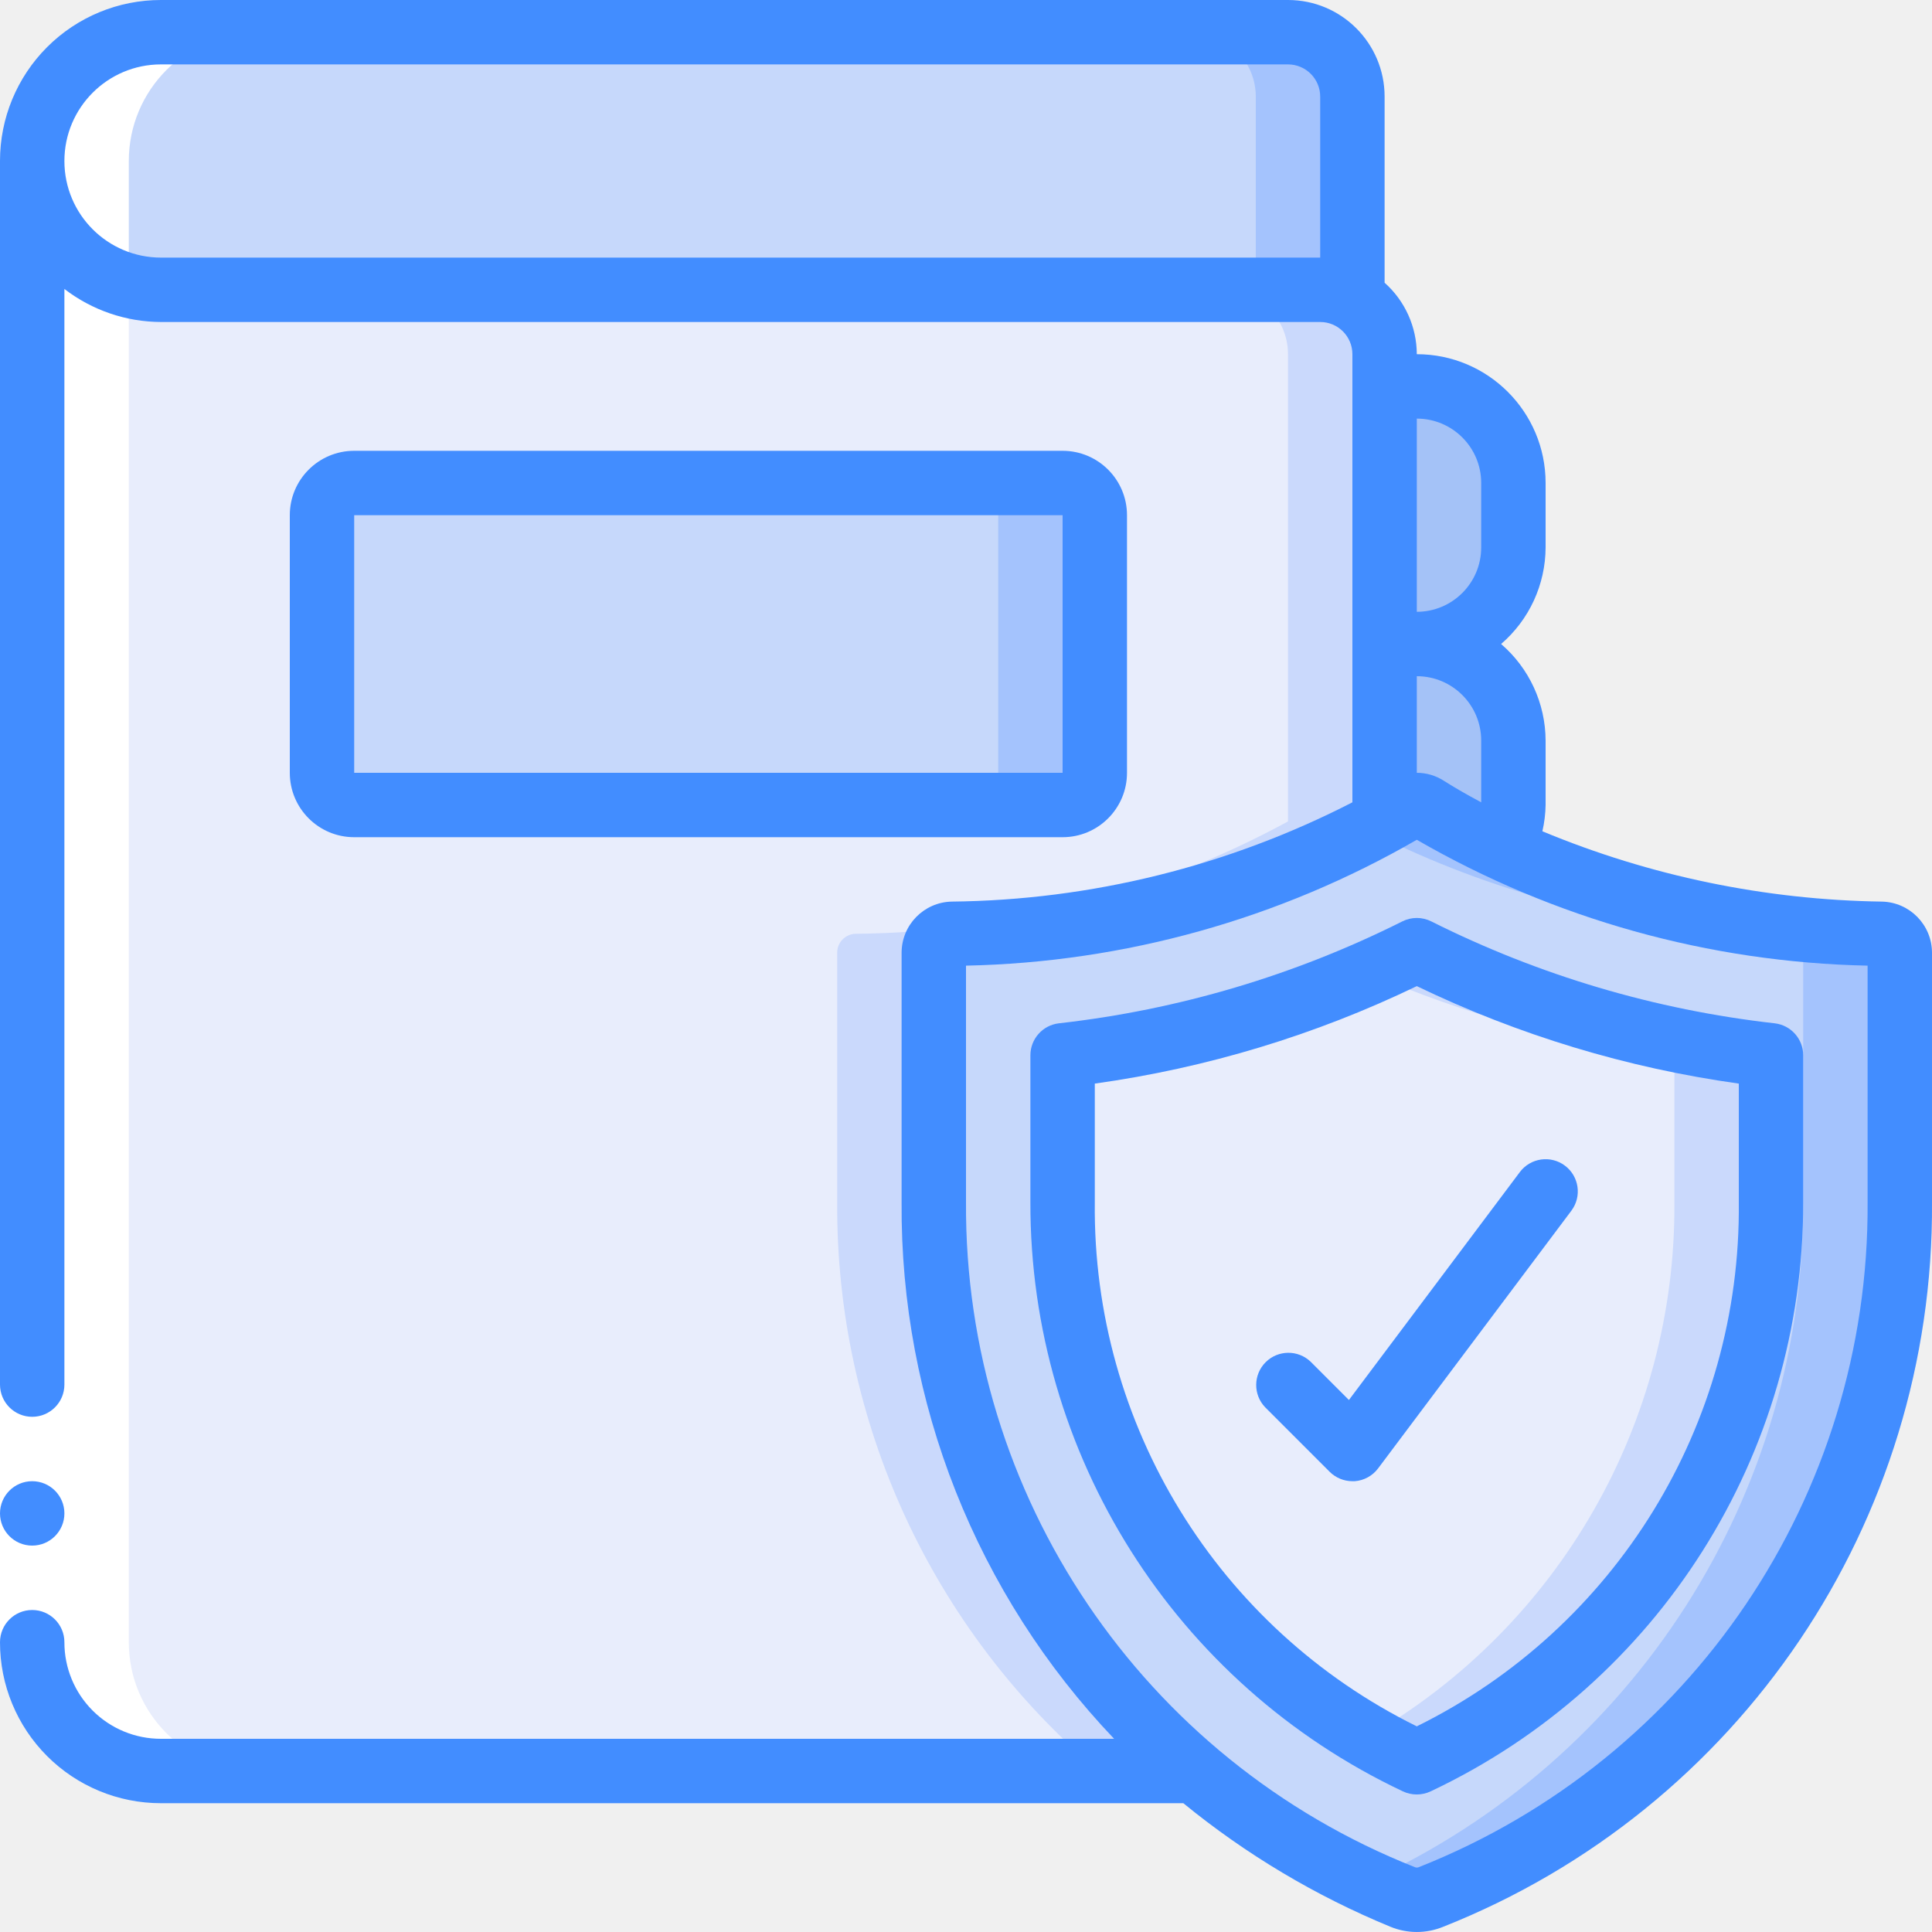
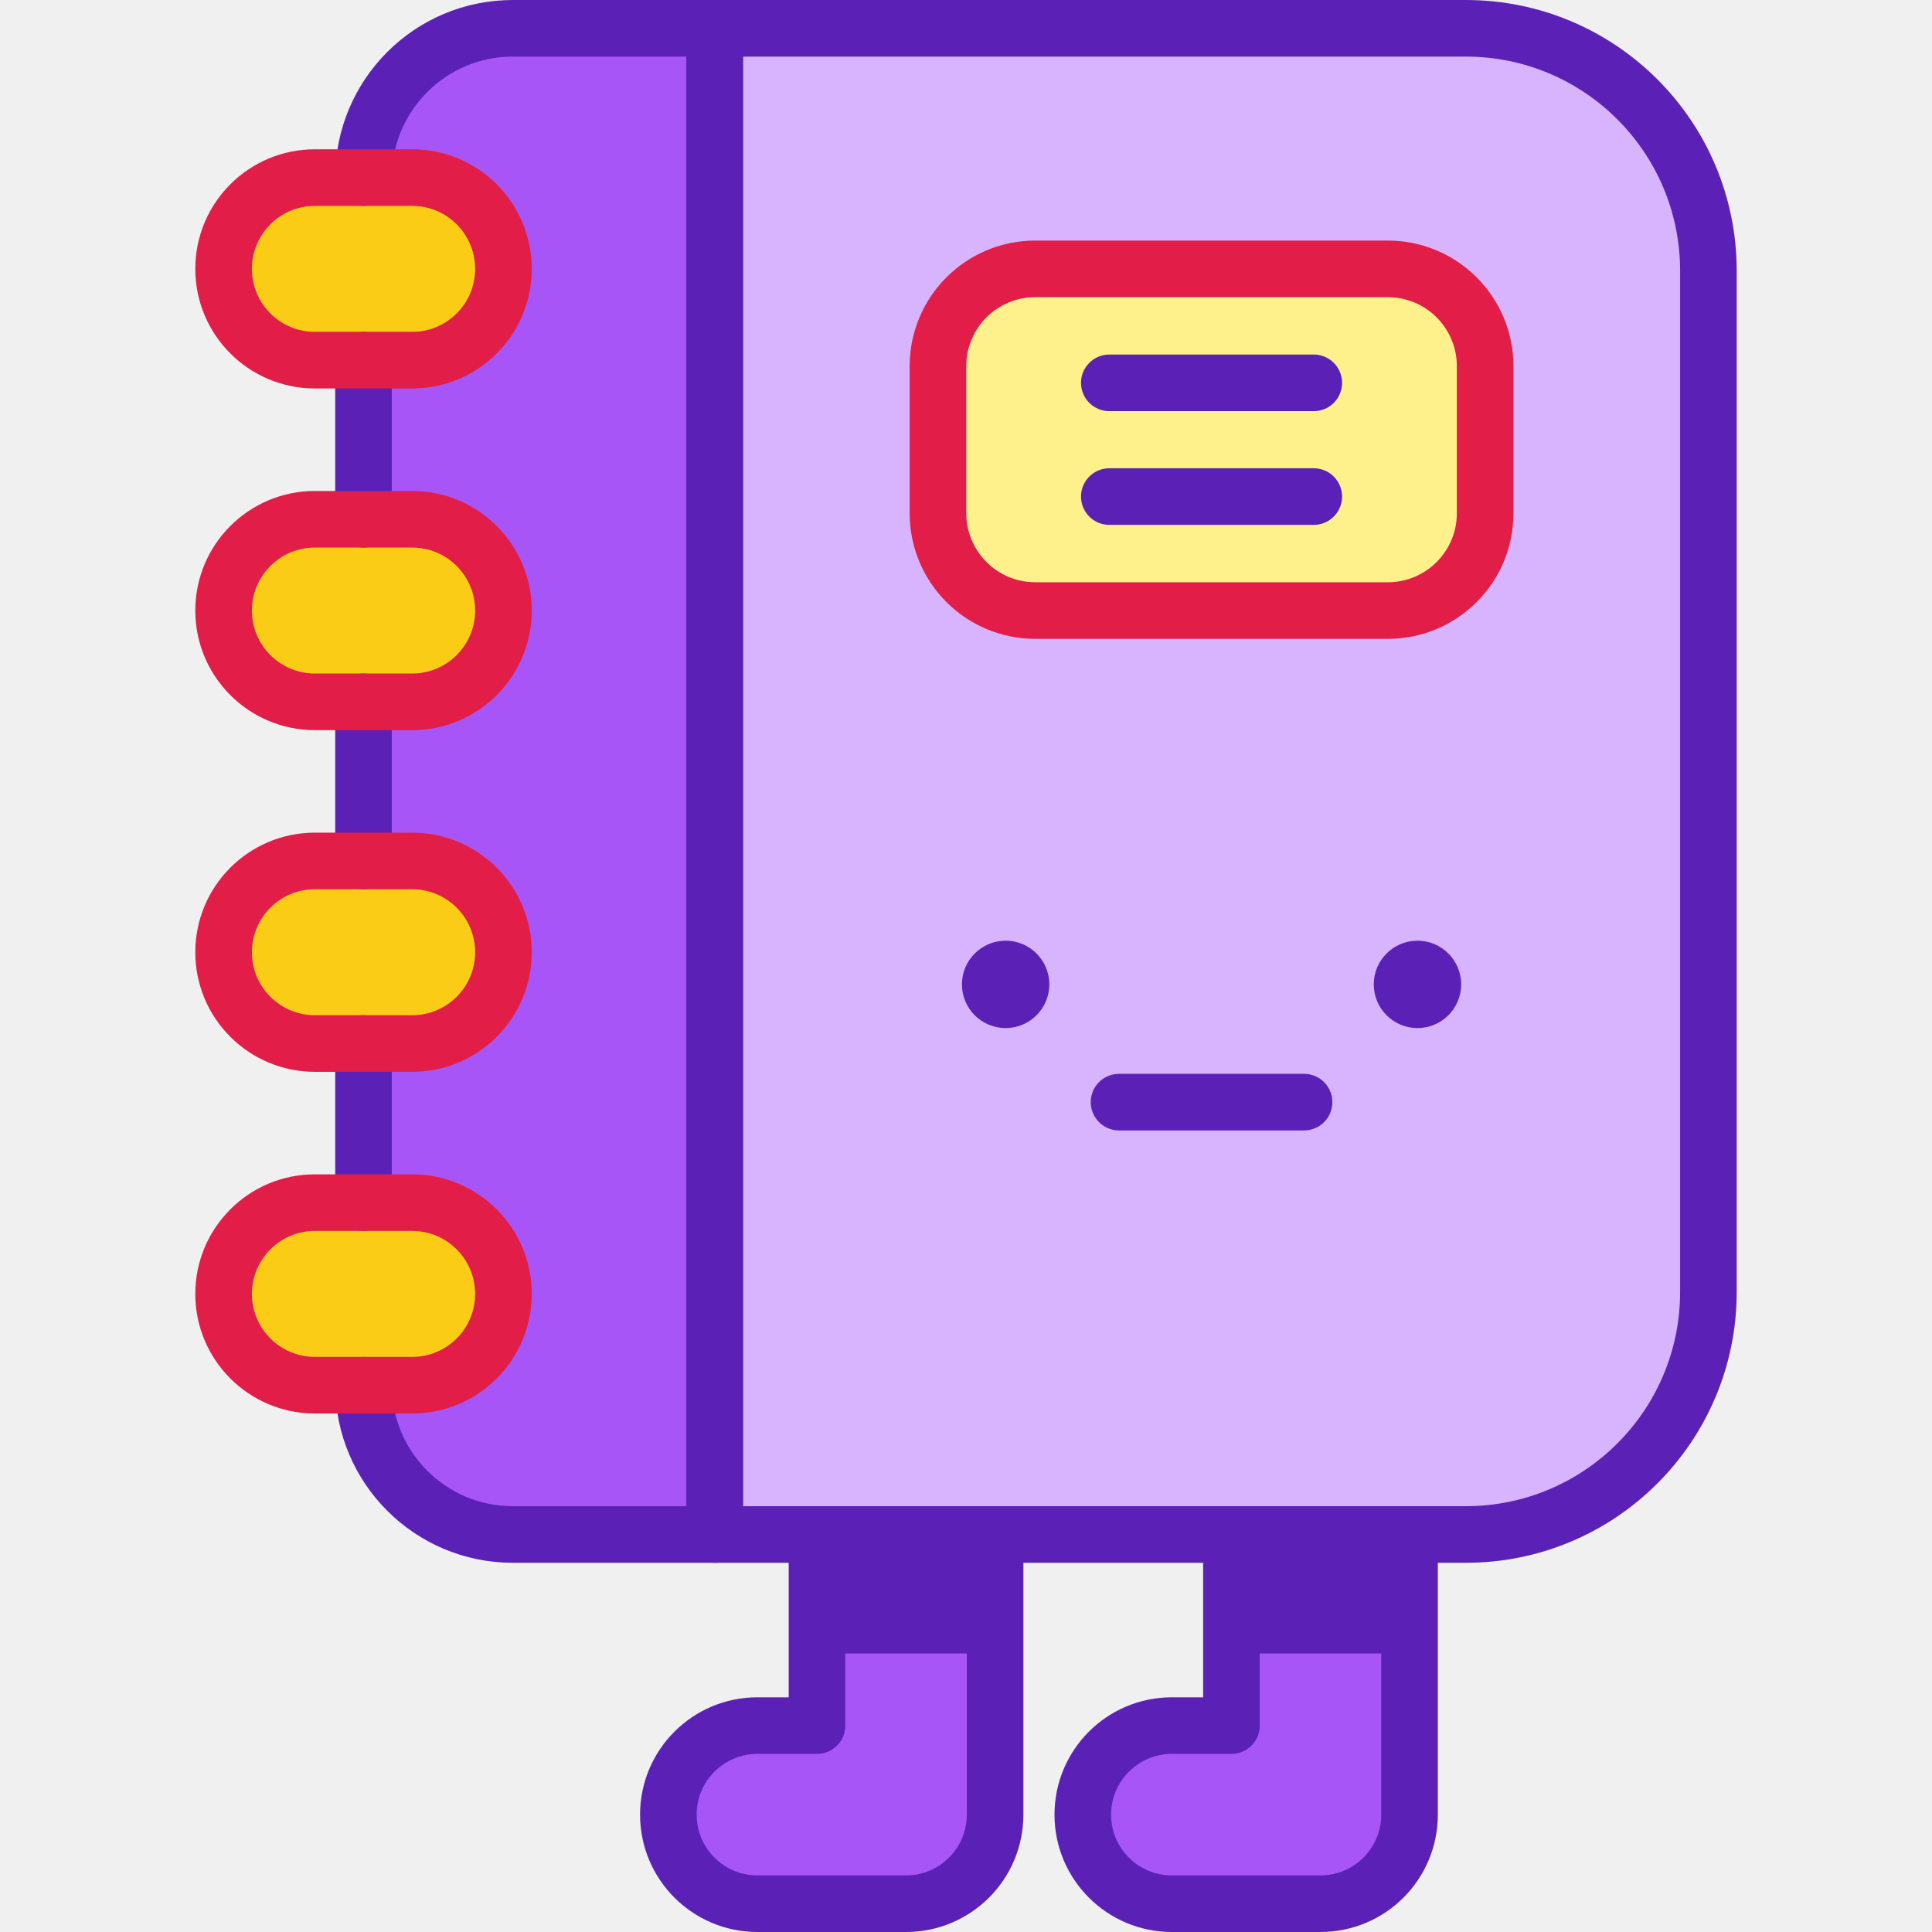
- <svg xmlns="http://www.w3.org/2000/svg" height="512" viewBox="0 0 60 60" width="512">
-   <g id="Icons">
-     <path d="m42 3v6.27a2 2 0 0 0 -1-.27h-36a4 4 0 1 1 0-8h35a2.006 2.006 0 0 1 2 2z" fill="#c6d8fb" />
-     <path d="m40 1h-3a2.006 2.006 0 0 1 2 2v6h2a2 2 0 0 1 1 .27v-6.27a2.006 2.006 0 0 0 -2-2z" fill="#a4c3fd" />
-     <path d="m43 11v14.51a28.651 28.651 0 0 1 -13.43 3.49.585.585 0 0 0 -.57.58v7.76a22.959 22.959 0 0 0 8.12 17.66h-32.12a3.995 3.995 0 0 1 -4-4v-46a4 4 0 0 0 4 4h36a2 2 0 0 1 2 2z" fill="#e8edfc" />
-     <path d="m29.57 29a28.651 28.651 0 0 0 13.43-3.49v-14.51a2 2 0 0 0 -2-2h-3a2 2 0 0 1 2 2v14.51a28.651 28.651 0 0 1 -13.43 3.49.585.585 0 0 0 -.57.58v7.76a22.959 22.959 0 0 0 8.12 17.66h3a22.959 22.959 0 0 1 -8.12-17.66v-7.76a.585.585 0 0 1 .57-.58z" fill="#cad9fc" />
-     <rect fill="#c6d8fb" height="10" rx="1" width="24" x="10" y="15" />
-     <path d="m33 15h-3a1 1 0 0 1 1 1v8a1 1 0 0 1 -1 1h3a1 1 0 0 0 1-1v-8a1 1 0 0 0 -1-1z" fill="#a4c3fd" />
-     <path d="m47 15v2a3 3 0 0 1 -3 3h-1v-8h1a3 3 0 0 1 3 3z" fill="#a4c2f7" />
-     <path d="m47 23v2a2.969 2.969 0 0 1 -.33 1.36 20.433 20.433 0 0 1 -2.37-1.27.545.545 0 0 0 -.6 0c-.17.11-.4.25-.7.42v-5.51h1a3 3 0 0 1 3 3z" fill="#a4c2f7" />
-     <path d="m59 29.58v7.76a23.137 23.137 0 0 1 -14.56 21.57 1.121 1.121 0 0 1 -.88 0 23.956 23.956 0 0 1 -6.44-3.91 22.959 22.959 0 0 1 -8.12-17.66v-7.76a.585.585 0 0 1 .57-.58 28.651 28.651 0 0 0 13.43-3.49c.3-.17.53-.31.7-.42a.545.545 0 0 1 .6 0 20.433 20.433 0 0 0 2.37 1.27 29.429 29.429 0 0 0 11.76 2.64.585.585 0 0 1 .57.58z" fill="#c6d8fb" />
-     <path d="m58.43 29a29.429 29.429 0 0 1 -11.76-2.64 20.433 20.433 0 0 1 -2.37-1.27.545.545 0 0 0 -.6 0c-.17.11-.4.25-.7.42-.147.084-.316.176-.494.271.339.179.717.371 1.164.579a29.429 29.429 0 0 0 11.76 2.64.585.585 0 0 1 .57.58v7.76a23.084 23.084 0 0 1 -13.5 21.087c.351.163.7.335 1.058.483a1.121 1.121 0 0 0 .88 0 23.137 23.137 0 0 0 14.562-21.57v-7.76a.585.585 0 0 0 -.57-.58z" fill="#a4c3fd" />
-     <path d="m44 54.729a19.054 19.054 0 0 1 -11-17.389v-4.567a32.8 32.8 0 0 0 11-3.265 32.8 32.8 0 0 0 11 3.265v4.567a19.055 19.055 0 0 1 -11 17.389z" fill="#e8edfc" />
-     <path d="m44 29.508c-.436.222-.948.461-1.5.7a33.114 33.114 0 0 0 9.5 2.565v4.567a18.989 18.989 0 0 1 -9.5 16.581c.486.286.983.56 1.5.808a19.055 19.055 0 0 0 11-17.389v-4.567a32.8 32.8 0 0 1 -11-3.265z" fill="#cad9fc" />
-   </g>
-   <g id="Icons_copy_2" data-name="Icons copy 2">
-     <path d="m5 55h3a4 4 0 0 1 -4-4v-46a4 4 0 0 1 4-4h-3a4 4 0 0 0 -4 4v46a4 4 0 0 0 4 4z" fill="#fff" />
-   </g>
-   <g id="Icons_copy" data-name="Icons copy">
-     <path d="m0 43h2v8h-2z" fill="#fff" />
-     <g fill="#428dff">
-       <circle cx="1" cy="47" r="1" />
-       <path d="m33 26a2 2 0 0 0 2-2v-8a2 2 0 0 0 -2-2h-22a2 2 0 0 0 -2 2v8a2 2 0 0 0 2 2zm-22-10h22v8h-22z" />
-       <path d="m58.447 28a28.532 28.532 0 0 1 -10.547-2.184 3.9 3.9 0 0 0 .1-.816v-2a3.974 3.974 0 0 0 -1.382-3 3.974 3.974 0 0 0 1.382-3v-2a4 4 0 0 0 -4-4 2.985 2.985 0 0 0 -1-2.22v-5.78a3 3 0 0 0 -3-3h-35a4.995 4.995 0 0 0 -5 5v38a1 1 0 0 0 2 0v-34.026a4.948 4.948 0 0 0 3 1.026h36a1 1 0 0 1 1 1v13.917a27.865 27.865 0 0 1 -12.447 3.083 1.591 1.591 0 0 0 -1.553 1.584v7.756a23.9 23.9 0 0 0 6.6 16.66h-29.6a2.994 2.994 0 0 1 -3-3 1 1 0 0 0 -2 0 4.995 4.995 0 0 0 5 5h31.749a25.472 25.472 0 0 0 6.436 3.839 2.155 2.155 0 0 0 1.632 0 24.033 24.033 0 0 0 15.183-22.499v-7.756a1.591 1.591 0 0 0 -1.553-1.584zm-12.447-5v1.917c-.515-.274-.908-.509-1.164-.672a1.548 1.548 0 0 0 -.836-.245v-3a2 2 0 0 1 2 2zm0-8v2a2 2 0 0 1 -2 2v-6a2 2 0 0 1 2 2zm-41-7a3 3 0 1 1 0-6h35a1 1 0 0 1 1 1v5zm53 29.34a22.065 22.065 0 0 1 -13.944 20.649.16.16 0 0 1 -.11 0 22.066 22.066 0 0 1 -13.946-20.649v-7.351a29.205 29.205 0 0 0 14-3.909 29.2 29.2 0 0 0 14 3.909z" />
-       <path d="m43.546 28.617a31.721 31.721 0 0 1 -10.662 3.163 1 1 0 0 0 -.884.993v4.567a20.175 20.175 0 0 0 11.565 18.291 1.01 1.01 0 0 0 .868 0 20.183 20.183 0 0 0 11.567-18.291v-4.567a1 1 0 0 0 -.884-.993 31.721 31.721 0 0 1 -10.662-3.163 1 1 0 0 0 -.908 0zm10.454 5.035v3.688a17.941 17.941 0 0 1 -10 16.273 17.935 17.935 0 0 1 -10-16.273v-3.688a33.725 33.725 0 0 0 10-3.027 33.765 33.765 0 0 0 10 3.027z" />
-       <path d="m40.707 42.293a1 1 0 0 0 -1.414 1.414l2 2a1 1 0 0 0 .707.293h.071a1 1 0 0 0 .729-.4l6-8a1 1 0 1 0 -1.6-1.2l-5.308 7.078z" />
+ <svg xmlns="http://www.w3.org/2000/svg" version="1.1" width="512" height="512" x="0" y="0" viewBox="0 0 682.667 682.667" style="enable-background:new 0 0 512 512" xml:space="preserve" class="">
+   <g>
+     <defs>
+       <clipPath id="a" clipPathUnits="userSpaceOnUse">
+         <path d="M0 512h512V0H0Z" fill="#000000" opacity="1" data-original="#000000" class="" />
+       </clipPath>
+     </defs>
+     <g clip-path="url(#a)" transform="matrix(1.33333 0 0 -1.33333 0 682.667)">
+       <path d="M0 0v-74.247c0-13.032-10.566-23.598-23.6-23.598h-39.391c-13.033 0-23.599 10.566-23.599 23.598 0 13.034 10.566 23.6 23.599 23.6h15.793V0Z" style="fill-opacity:1;fill-rule:nonzero;stroke:none" transform="translate(373.543 105.345)" fill="#a855f7" data-original="#88f8d8" class="" opacity="1" />
+       <path d="M0 0v-74.247c0-13.032-10.566-23.598-23.599-23.598h-39.392c-13.033 0-23.598 10.566-23.598 23.598 0 13.034 10.565 23.6 23.598 23.6h15.793V0Z" style="fill-opacity:1;fill-rule:nonzero;stroke:none" transform="translate(263.712 105.345)" fill="#a855f7" data-original="#88f8d8" class="" opacity="1" />
+       <path d="M0 0v-74.247c0-13.032-10.566-23.598-23.6-23.598h-39.391c-13.033 0-23.599 10.566-23.599 23.598 0 13.034 10.566 23.6 23.599 23.6h15.793V0" style="stroke-width:15;stroke-linecap:round;stroke-linejoin:round;stroke-miterlimit:10;stroke-dasharray:none;stroke-opacity:1" transform="translate(373.543 105.345)" fill="none" stroke="#5b21b6" stroke-width="15" stroke-linecap="round" stroke-linejoin="round" stroke-miterlimit="10" stroke-dasharray="none" stroke-opacity="" data-original="#007ea8" opacity="1" class="" />
+       <path d="M0 0v-74.247c0-13.032-10.566-23.598-23.599-23.598h-39.392c-13.033 0-23.598 10.566-23.598 23.598 0 13.034 10.565 23.6 23.598 23.6h15.793V0" style="stroke-width:15;stroke-linecap:round;stroke-linejoin:round;stroke-miterlimit:10;stroke-dasharray:none;stroke-opacity:1" transform="translate(263.712 105.345)" fill="none" stroke="#5b21b6" stroke-width="15" stroke-linecap="round" stroke-linejoin="round" stroke-miterlimit="10" stroke-dasharray="none" stroke-opacity="" data-original="#007ea8" opacity="1" class="" />
+       <path d="M263.712 73.811h-47.198v31.535h47.198zM373.543 73.811h-47.198v31.535h47.198z" style="fill-opacity:1;fill-rule:nonzero;stroke:none" fill="#5b21b6" data-original="#007ea8" class="" opacity="1" />
+       <path d="M0 0v-270.587c0-35.502-28.782-64.284-64.284-64.284h-199.06V64.284h199.06C-28.782 64.284 0 35.502 0 0" style="fill-opacity:1;fill-rule:nonzero;stroke:none" transform="translate(452.746 440.216)" fill="#d8b4fe" data-original="#a4bcff" class="" opacity="1" />
+       <path d="M0 0h-25.78c-13.361 0-24.192-10.831-24.192-24.192s10.831-24.192 24.192-24.192H0c13.361 0 24.192 10.831 24.192 24.192S13.361 0 0 0" style="fill-opacity:1;fill-rule:nonzero;stroke:none" transform="translate(109.227 464.939)" fill="#facc15" data-original="#ffd600" class="" opacity="1" />
+       <path d="M0 0h-25.78c-13.361 0-24.192-10.831-24.192-24.192s10.831-24.193 24.192-24.193H0c13.361 0 24.192 10.832 24.192 24.193S13.361 0 0 0" style="fill-opacity:1;fill-rule:nonzero;stroke:none" transform="translate(109.227 374.39)" fill="#facc15" data-original="#ffd600" class="" opacity="1" />
+       <path d="M0 0h-25.78c-13.361 0-24.192-10.832-24.192-24.192 0-13.361 10.831-24.193 24.192-24.193H0c13.361 0 24.192 10.832 24.192 24.193C24.192-10.832 13.361 0 0 0" style="fill-opacity:1;fill-rule:nonzero;stroke:none" transform="translate(109.227 283.84)" fill="#facc15" data-original="#ffd600" class="" opacity="1" />
+       <path d="M0 0c-21.85 0-39.571-17.711-39.571-39.561h12.89c13.361 0 24.192-10.831 24.192-24.192S-13.32-87.945-26.681-87.945h-12.89v-42.165h12.89c13.361 0 24.192-10.831 24.192-24.193 0-13.361-10.831-24.192-24.192-24.192h-12.89v-42.165h12.89c13.361 0 24.192-10.831 24.192-24.192s-10.831-24.192-24.192-24.192h-12.89v-42.165h12.89c13.361 0 24.192-10.832 24.192-24.192 0-13.362-10.831-24.193-24.192-24.193h-12.89c0-21.85 17.721-39.561 39.571-39.561h53.494V0Z" style="fill-opacity:1;fill-rule:nonzero;stroke:none" transform="translate(135.908 504.5)" fill="#a855f7" data-original="#7181ff" class="" opacity="1" />
+       <path d="M0 0h-25.78c-13.361 0-24.192-10.832-24.192-24.192 0-13.362 10.831-24.193 24.192-24.193H0c13.361 0 24.192 10.831 24.192 24.193C24.192-10.832 13.361 0 0 0" style="fill-opacity:1;fill-rule:nonzero;stroke:none" transform="translate(109.227 193.291)" fill="#facc15" data-original="#ffd600" class="" opacity="1" />
+       <path d="M0 0h-93.448c-14.238 0-25.78-11.542-25.78-25.78v-38.989c0-14.238 11.542-25.78 25.78-25.78H0c14.238 0 25.78 11.542 25.78 25.78v38.989C25.78-11.542 14.238 0 0 0" style="fill-opacity:1;fill-rule:nonzero;stroke:none" transform="translate(367.798 440.747)" fill="#fef08a" data-original="#ffff6f" class="" opacity="1" />
+       <path d="M0 0c0-6.395-5.184-11.579-11.578-11.579-6.396 0-11.579 5.184-11.579 11.579 0 6.395 5.183 11.578 11.579 11.578C-5.184 11.578 0 6.395 0 0" style="fill-opacity:1;fill-rule:nonzero;stroke:none" transform="translate(387.223 251.13)" fill="#5b21b6" data-original="#2115c2" class="" opacity="1" />
+       <path d="M0 0h49.034" style="stroke-width:15;stroke-linecap:round;stroke-linejoin:round;stroke-miterlimit:10;stroke-dasharray:none;stroke-opacity:1" transform="translate(296.557 219.923)" fill="none" stroke="#5b21b6" stroke-width="15" stroke-linecap="round" stroke-linejoin="round" stroke-miterlimit="10" stroke-dasharray="none" stroke-opacity="" data-original="#2115c2" class="" opacity="1" />
+       <path d="M0 0c0-6.395 5.184-11.579 11.579-11.579 6.394 0 11.578 5.184 11.578 11.579 0 6.395-5.184 11.578-11.578 11.578C5.184 11.578 0 6.395 0 0" style="fill-opacity:1;fill-rule:nonzero;stroke:none" transform="translate(254.925 251.13)" fill="#5b21b6" data-original="#2115c2" class="" opacity="1" />
+       <path d="M0 0v-270.587c0-35.502-28.782-64.284-64.284-64.284h-199.06V64.284h199.06C-28.782 64.284 0 35.502 0 0Z" style="stroke-width:15;stroke-linecap:round;stroke-linejoin:round;stroke-miterlimit:10;stroke-dasharray:none;stroke-opacity:1" transform="translate(452.746 440.216)" fill="none" stroke="#5b21b6" stroke-width="15" stroke-linecap="round" stroke-linejoin="round" stroke-miterlimit="10" stroke-dasharray="none" stroke-opacity="" data-original="#2115c2" class="" opacity="1" />
+       <path d="M0 0c0-21.85 17.721-39.561 39.571-39.561h53.494v399.155H39.571C17.721 359.594 0 341.883 0 320.033" style="stroke-width:15;stroke-linecap:round;stroke-linejoin:round;stroke-miterlimit:10;stroke-dasharray:none;stroke-opacity:1" transform="translate(96.336 144.906)" fill="none" stroke="#5b21b6" stroke-width="15" stroke-linecap="round" stroke-linejoin="round" stroke-miterlimit="10" stroke-dasharray="none" stroke-opacity="" data-original="#2115c2" class="" opacity="1" />
+       <path d="M0 0v-42.165" style="stroke-width:15;stroke-linecap:round;stroke-linejoin:round;stroke-miterlimit:10;stroke-dasharray:none;stroke-opacity:1" transform="translate(96.336 235.456)" fill="none" stroke="#5b21b6" stroke-width="15" stroke-linecap="round" stroke-linejoin="round" stroke-miterlimit="10" stroke-dasharray="none" stroke-opacity="" data-original="#2115c2" class="" opacity="1" />
+       <path d="M0 0v-42.165" style="stroke-width:15;stroke-linecap:round;stroke-linejoin:round;stroke-miterlimit:10;stroke-dasharray:none;stroke-opacity:1" transform="translate(96.336 326.005)" fill="none" stroke="#5b21b6" stroke-width="15" stroke-linecap="round" stroke-linejoin="round" stroke-miterlimit="10" stroke-dasharray="none" stroke-opacity="" data-original="#2115c2" class="" opacity="1" />
+       <path d="M0 0v-42.165" style="stroke-width:15;stroke-linecap:round;stroke-linejoin:round;stroke-miterlimit:10;stroke-dasharray:none;stroke-opacity:1" transform="translate(96.336 416.555)" fill="none" stroke="#5b21b6" stroke-width="15" stroke-linecap="round" stroke-linejoin="round" stroke-miterlimit="10" stroke-dasharray="none" stroke-opacity="" data-original="#2115c2" class="" opacity="1" />
+       <path d="M0 0h-93.448c-14.238 0-25.78-11.542-25.78-25.78v-38.989c0-14.238 11.542-25.78 25.78-25.78H0c14.238 0 25.78 11.542 25.78 25.78v38.989C25.78-11.542 14.238 0 0 0Z" style="stroke-width:15;stroke-linecap:round;stroke-linejoin:round;stroke-miterlimit:10;stroke-dasharray:none;stroke-opacity:1" transform="translate(367.798 440.747)" fill="none" stroke="#e11d48" stroke-width="15" stroke-linecap="round" stroke-linejoin="round" stroke-miterlimit="10" stroke-dasharray="none" stroke-opacity="" data-original="#f95116" class="" opacity="1" />
+       <path d="M0 0h54.183" style="stroke-width:15;stroke-linecap:round;stroke-linejoin:round;stroke-miterlimit:10;stroke-dasharray:none;stroke-opacity:1" transform="translate(293.982 410.541)" fill="none" stroke="#5b21b6" stroke-width="15" stroke-linecap="round" stroke-linejoin="round" stroke-miterlimit="10" stroke-dasharray="none" stroke-opacity="" data-original="#2115c2" class="" opacity="1" />
+       <path d="M0 0h54.183" style="stroke-width:15;stroke-linecap:round;stroke-linejoin:round;stroke-miterlimit:10;stroke-dasharray:none;stroke-opacity:1" transform="translate(293.982 380.403)" fill="none" stroke="#5b21b6" stroke-width="15" stroke-linecap="round" stroke-linejoin="round" stroke-miterlimit="10" stroke-dasharray="none" stroke-opacity="" data-original="#2115c2" class="" opacity="1" />
+       <path d="M0 0h-25.78c-13.361 0-24.192-10.831-24.192-24.192s10.831-24.192 24.192-24.192H0c13.361 0 24.192 10.831 24.192 24.192S13.361 0 0 0Z" style="stroke-width:15;stroke-linecap:round;stroke-linejoin:round;stroke-miterlimit:10;stroke-dasharray:none;stroke-opacity:1" transform="translate(109.227 464.939)" fill="none" stroke="#e11d48" stroke-width="15" stroke-linecap="round" stroke-linejoin="round" stroke-miterlimit="10" stroke-dasharray="none" stroke-opacity="" data-original="#f95116" class="" opacity="1" />
+       <path d="M0 0h-25.78c-13.361 0-24.192-10.831-24.192-24.192s10.831-24.193 24.192-24.193H0c13.361 0 24.192 10.832 24.192 24.193S13.361 0 0 0Z" style="stroke-width:15;stroke-linecap:round;stroke-linejoin:round;stroke-miterlimit:10;stroke-dasharray:none;stroke-opacity:1" transform="translate(109.227 374.39)" fill="none" stroke="#e11d48" stroke-width="15" stroke-linecap="round" stroke-linejoin="round" stroke-miterlimit="10" stroke-dasharray="none" stroke-opacity="" data-original="#f95116" class="" opacity="1" />
+       <path d="M0 0h-25.78c-13.361 0-24.192-10.832-24.192-24.192 0-13.361 10.831-24.193 24.192-24.193H0c13.361 0 24.192 10.832 24.192 24.193C24.192-10.832 13.361 0 0 0Z" style="stroke-width:15;stroke-linecap:round;stroke-linejoin:round;stroke-miterlimit:10;stroke-dasharray:none;stroke-opacity:1" transform="translate(109.227 283.84)" fill="none" stroke="#e11d48" stroke-width="15" stroke-linecap="round" stroke-linejoin="round" stroke-miterlimit="10" stroke-dasharray="none" stroke-opacity="" data-original="#f95116" class="" opacity="1" />
+       <path d="M0 0h-25.78c-13.361 0-24.192-10.832-24.192-24.192 0-13.362 10.831-24.193 24.192-24.193H0c13.361 0 24.192 10.831 24.192 24.193C24.192-10.832 13.361 0 0 0Z" style="stroke-width:15;stroke-linecap:round;stroke-linejoin:round;stroke-miterlimit:10;stroke-dasharray:none;stroke-opacity:1" transform="translate(109.227 193.291)" fill="none" stroke="#e11d48" stroke-width="15" stroke-linecap="round" stroke-linejoin="round" stroke-miterlimit="10" stroke-dasharray="none" stroke-opacity="" data-original="#f95116" class="" opacity="1" />
    </g>
  </g>
</svg>
